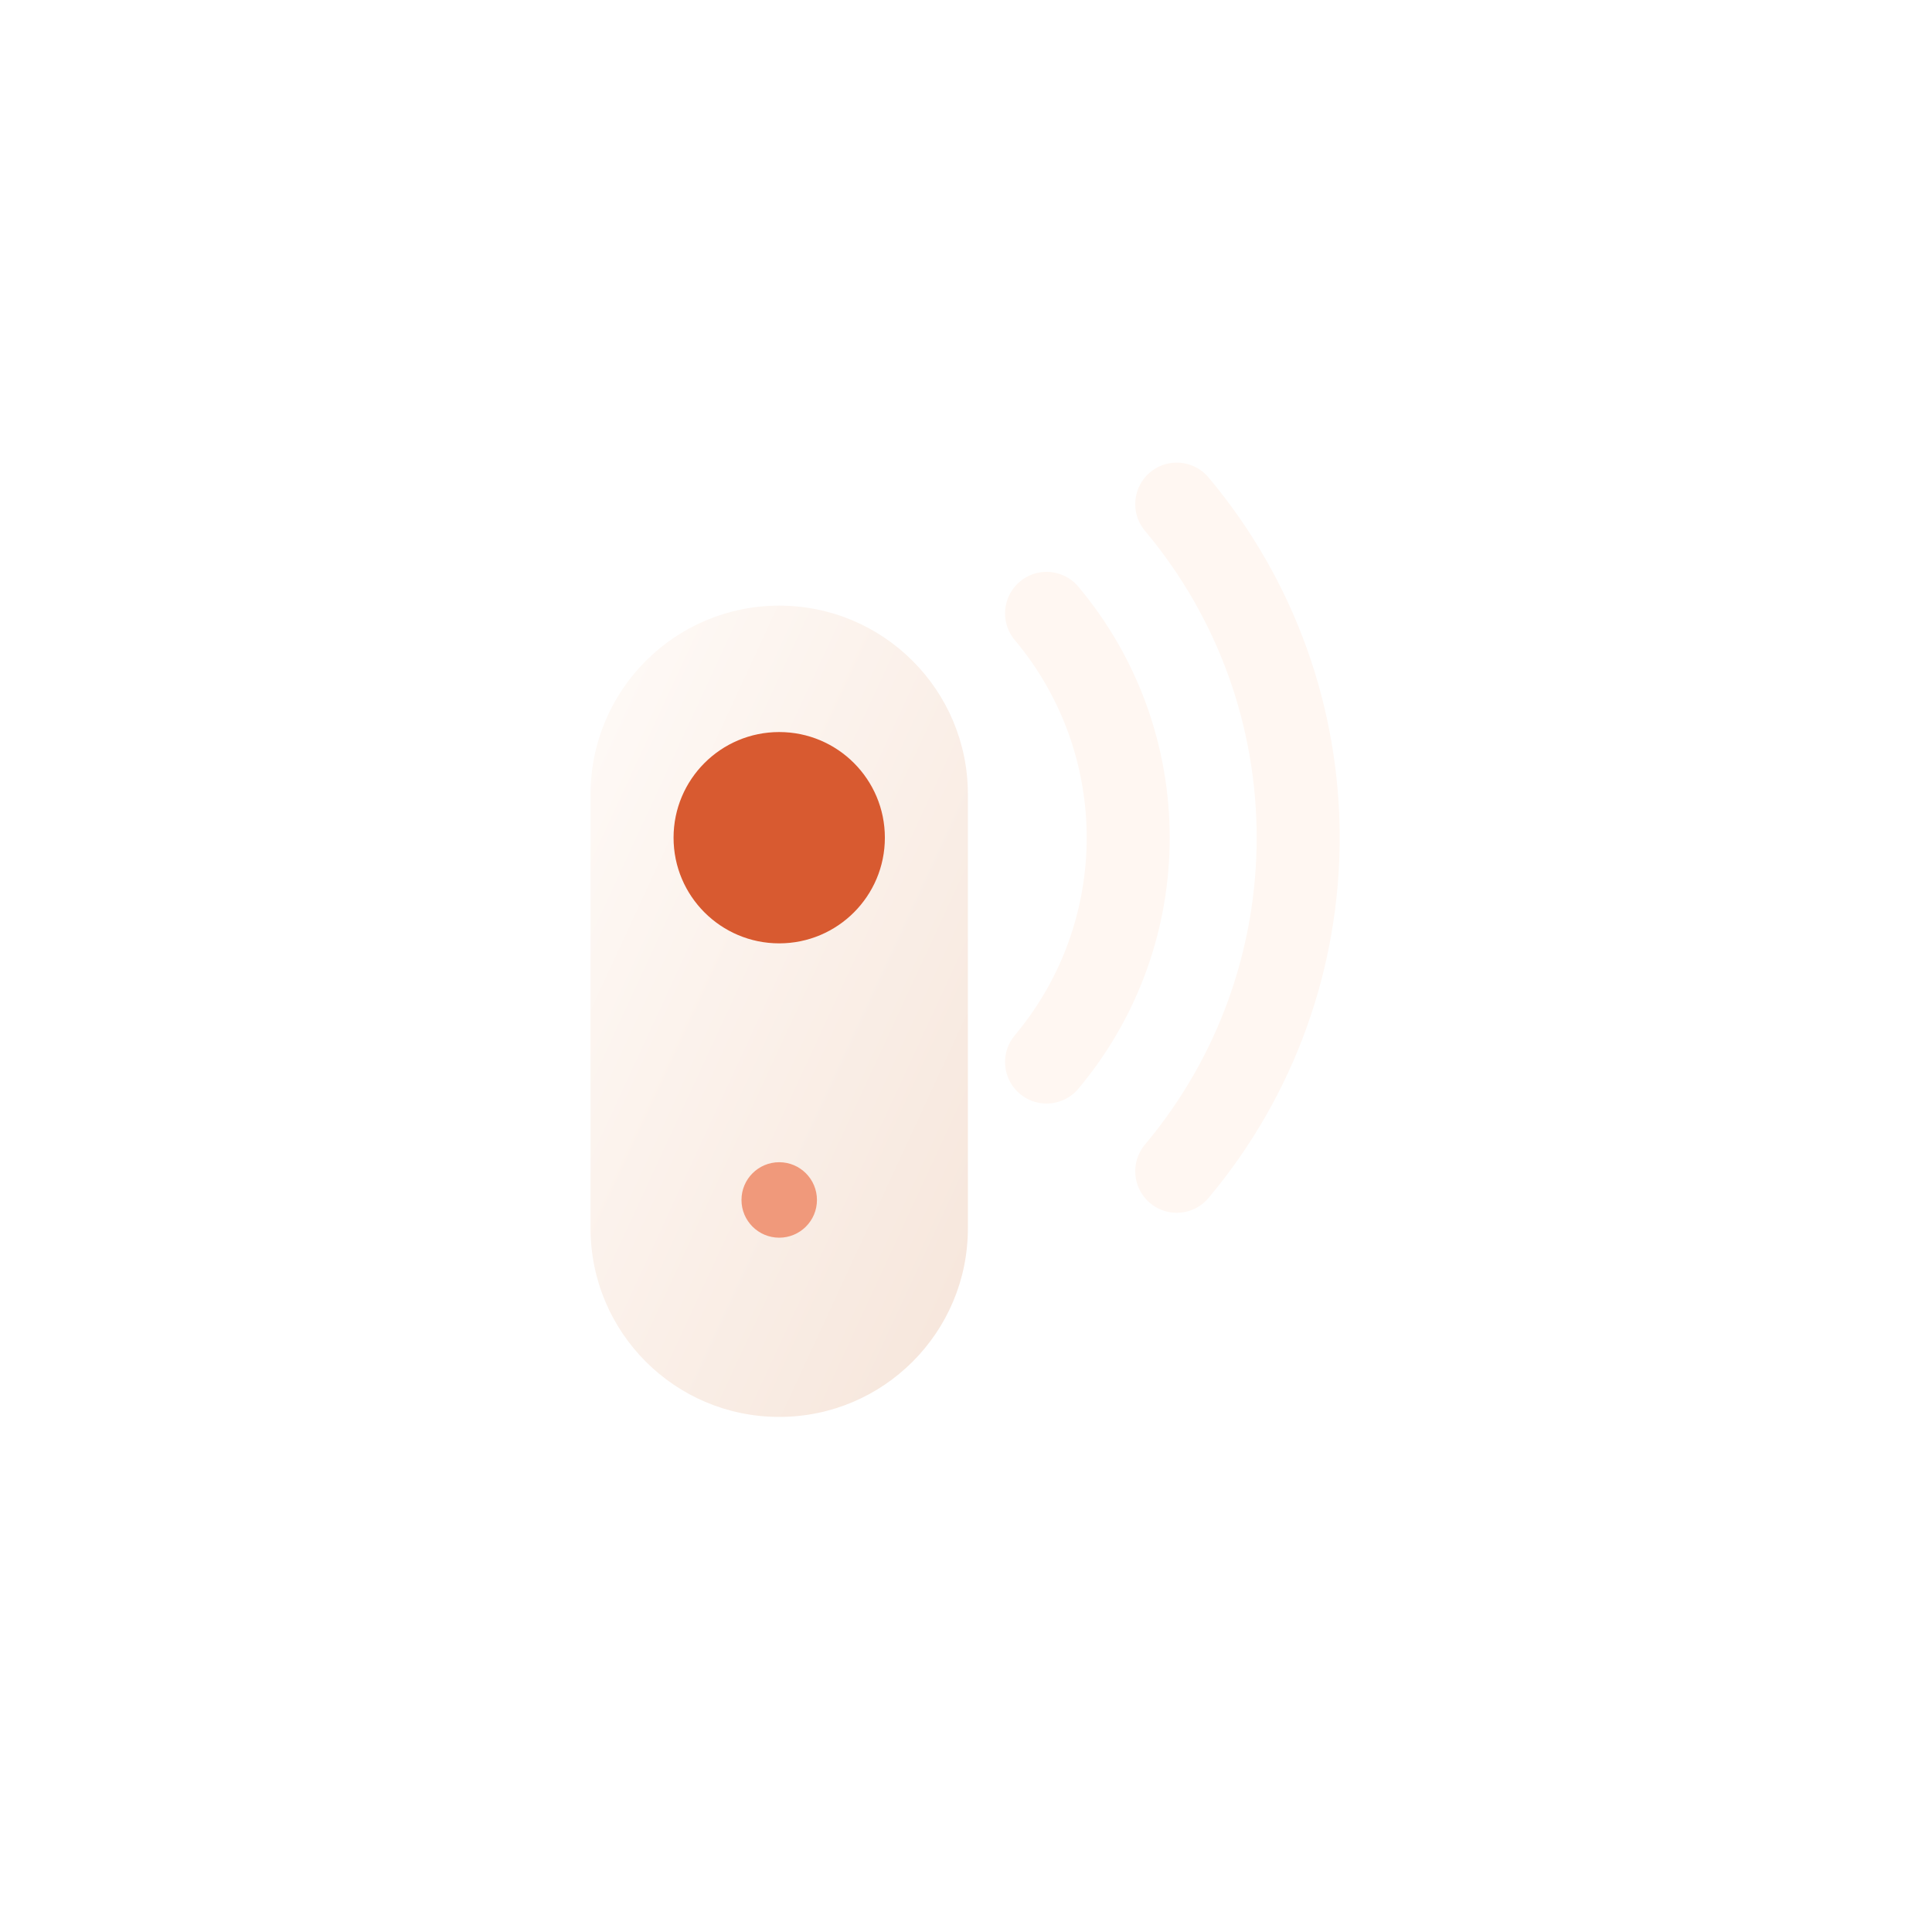
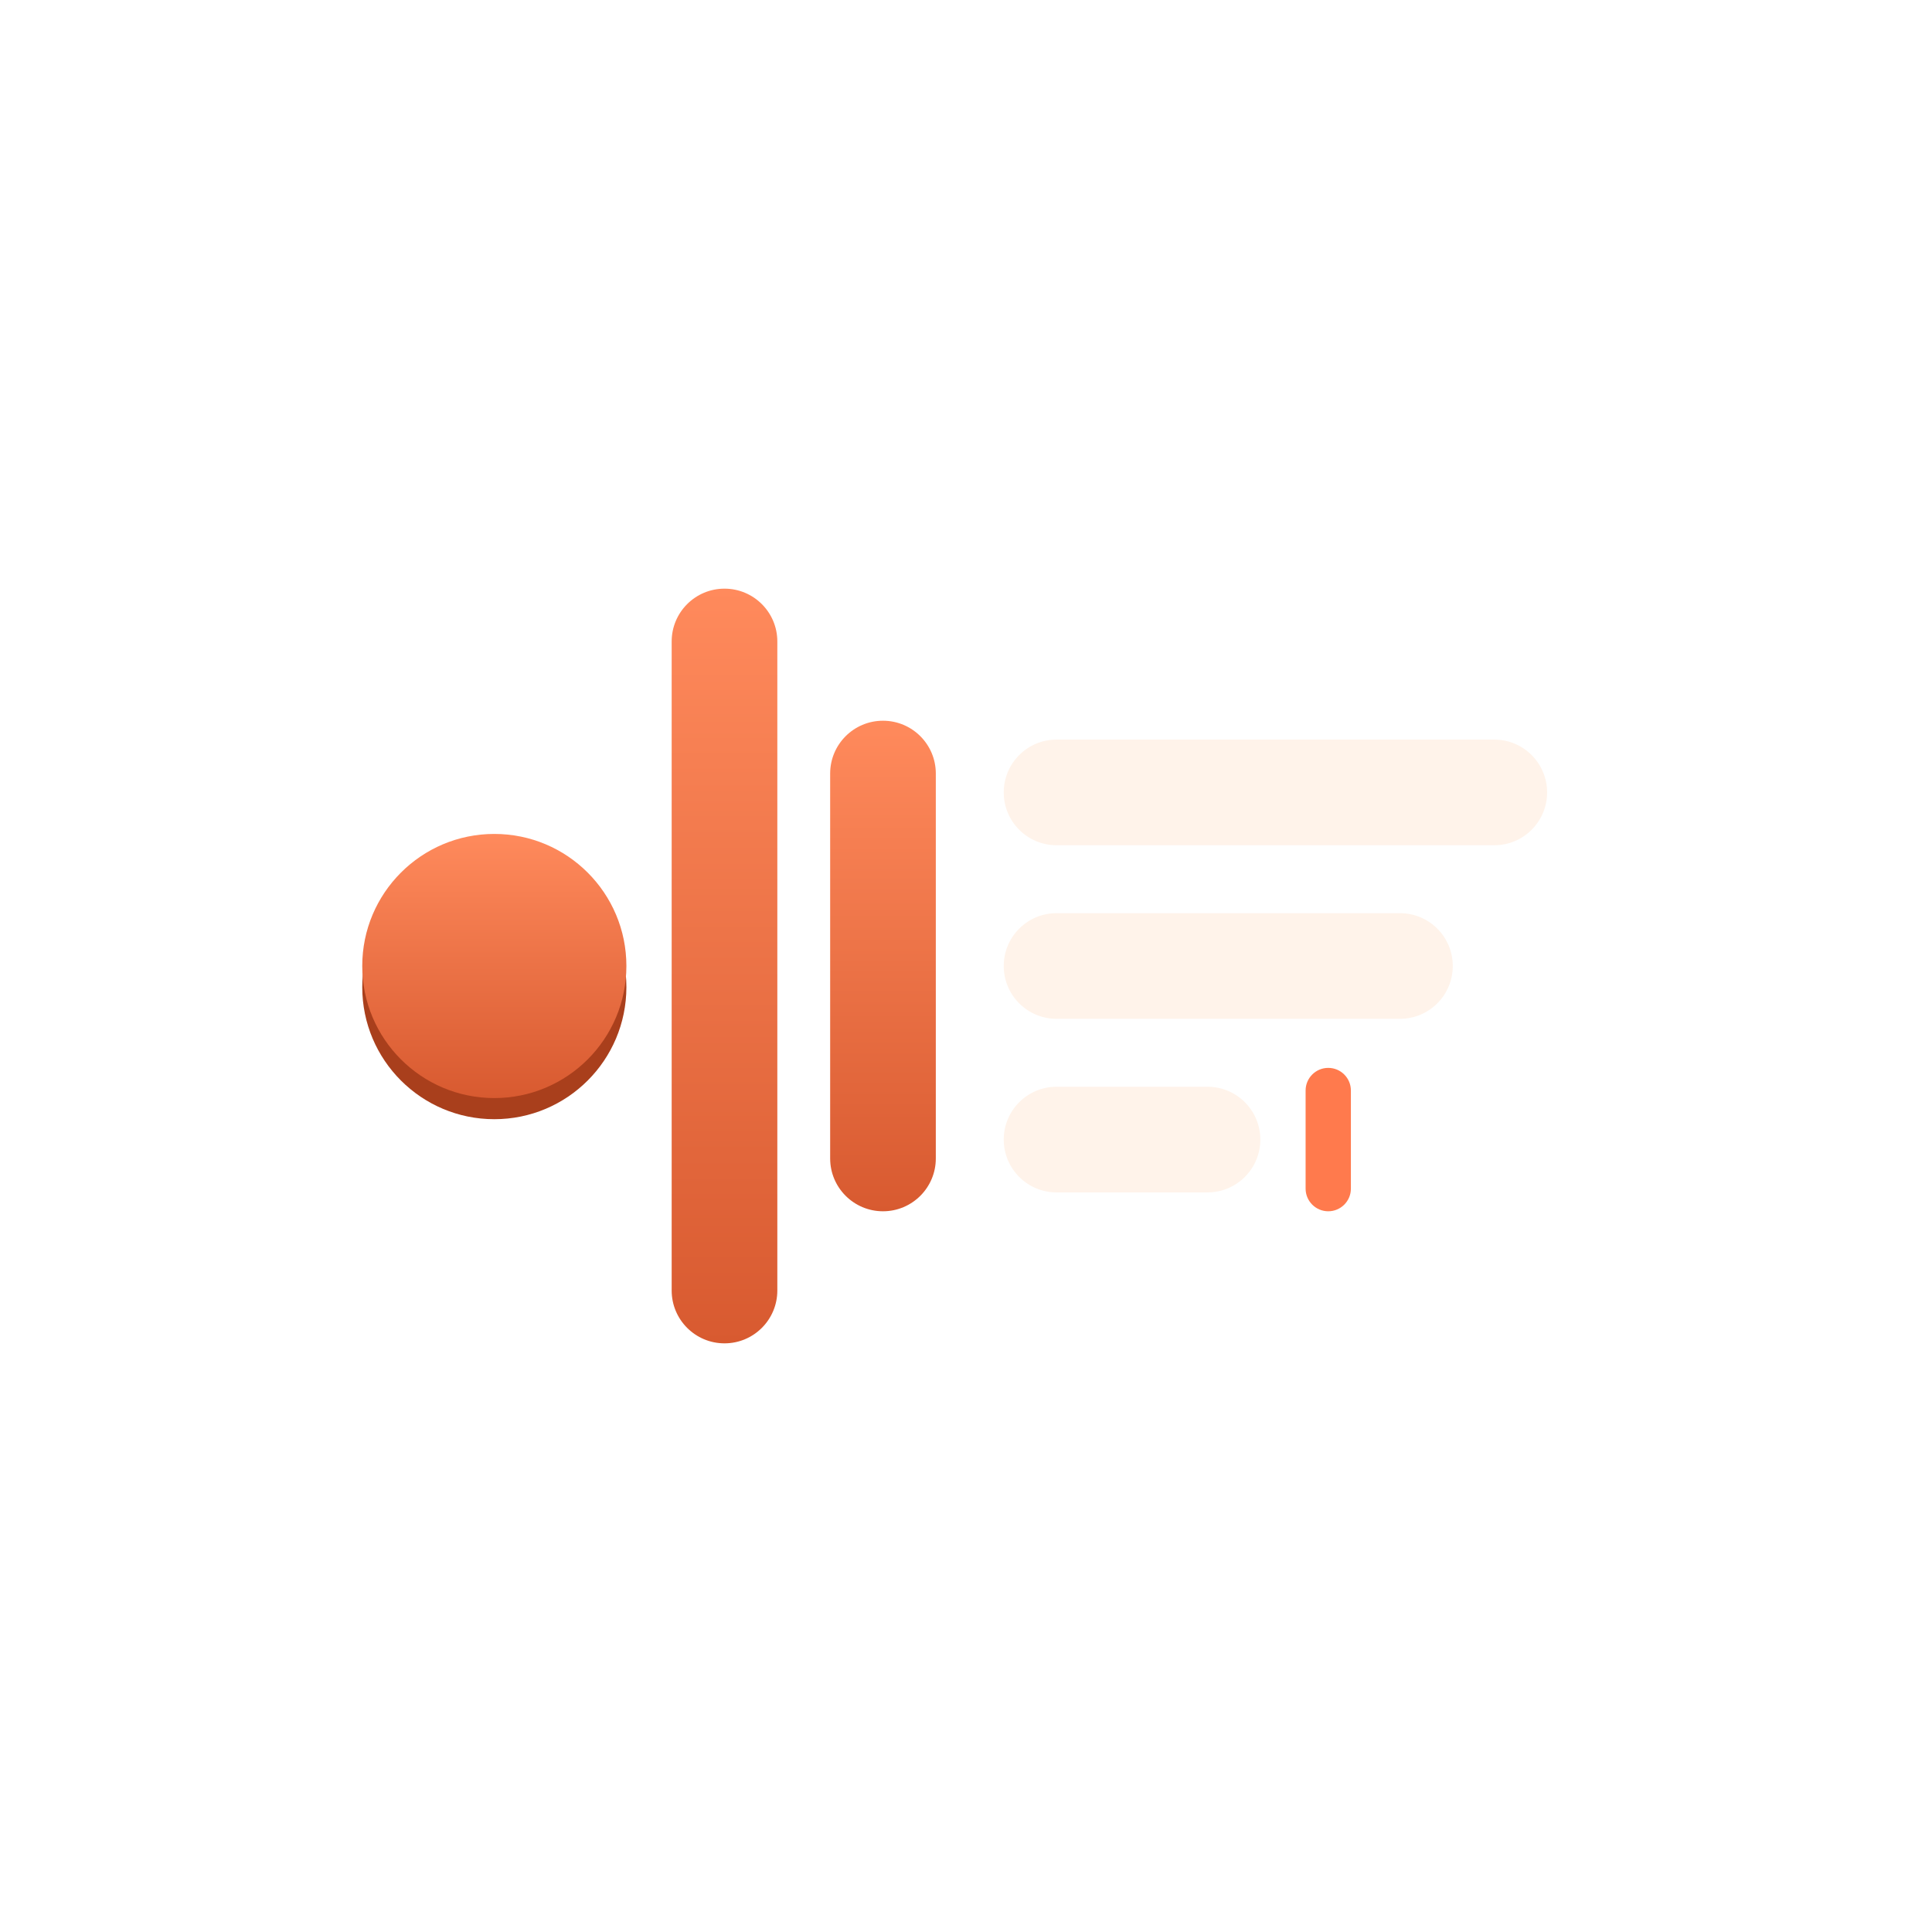
<svg xmlns="http://www.w3.org/2000/svg" width="1024" height="1024" viewBox="0 0 1024 1024">
  <defs>
    <linearGradient id="bg" x1="0" y1="0" x2="0" y2="1">
-       <stop offset="0" stop-color="#E66B3F" />
-       <stop offset="1" stop-color="#C94F28" />
+       <stop offset="0" stop-color="#2B2840" />
+       <stop offset="1" stop-color="#17151F" />
    </linearGradient>
-     <linearGradient id="body" x1="0" y1="0" x2="1" y2="1">
-       <stop offset="0" stop-color="#FFFBF8" />
-       <stop offset="1" stop-color="#F6E5DA" />
+     <linearGradient id="hot" x1="0" y1="0" x2="0" y2="1">
+       <stop offset="0" stop-color="#FF8A5C" />
+       <stop offset="1" stop-color="#D85A30" />
    </linearGradient>
  </defs>
  <g>
-     <rect x="313" y="321" width="200" height="430" rx="100.0" fill="url(#body)" />
-     <circle cx="413" cy="444" r="56" fill="#D85A30" />
-     <circle cx="413" cy="636" r="20" fill="#F0997B" />
-     <path d="M554.7 325.1 A185 185 0 0 1 554.7 562.9" fill="none" stroke="#FFF7F2" stroke-width="44" stroke-linecap="round" />
-     <path d="M623.7 267.2 A275 275 0 0 1 623.7 620.8" fill="none" stroke="#FFF7F2" stroke-width="44" stroke-linecap="round" />
+     <circle cx="262" cy="523.2" r="70" fill="#A93F1C" />
+     <circle cx="262" cy="512" r="70" fill="url(#hot)" />
+     <rect x="356" y="312.0" width="56" height="400" rx="28.0" fill="url(#hot)" />
+     <rect x="440" y="382.0" width="56" height="260" rx="28.0" fill="url(#hot)" />
+     <rect x="532" y="392.0" width="288" height="56" rx="28.0" fill="#FFF3EA" />
+     <rect x="532" y="484.0" width="238" height="56" rx="28.0" fill="#FFF3EA" />
+     <rect x="532" y="576.0" width="136" height="56" rx="28.0" fill="#FFF3EA" />
+     <rect x="692" y="566" width="24" height="76" rx="12.0" fill="#FF7A4D" />
  </g>
</svg>
